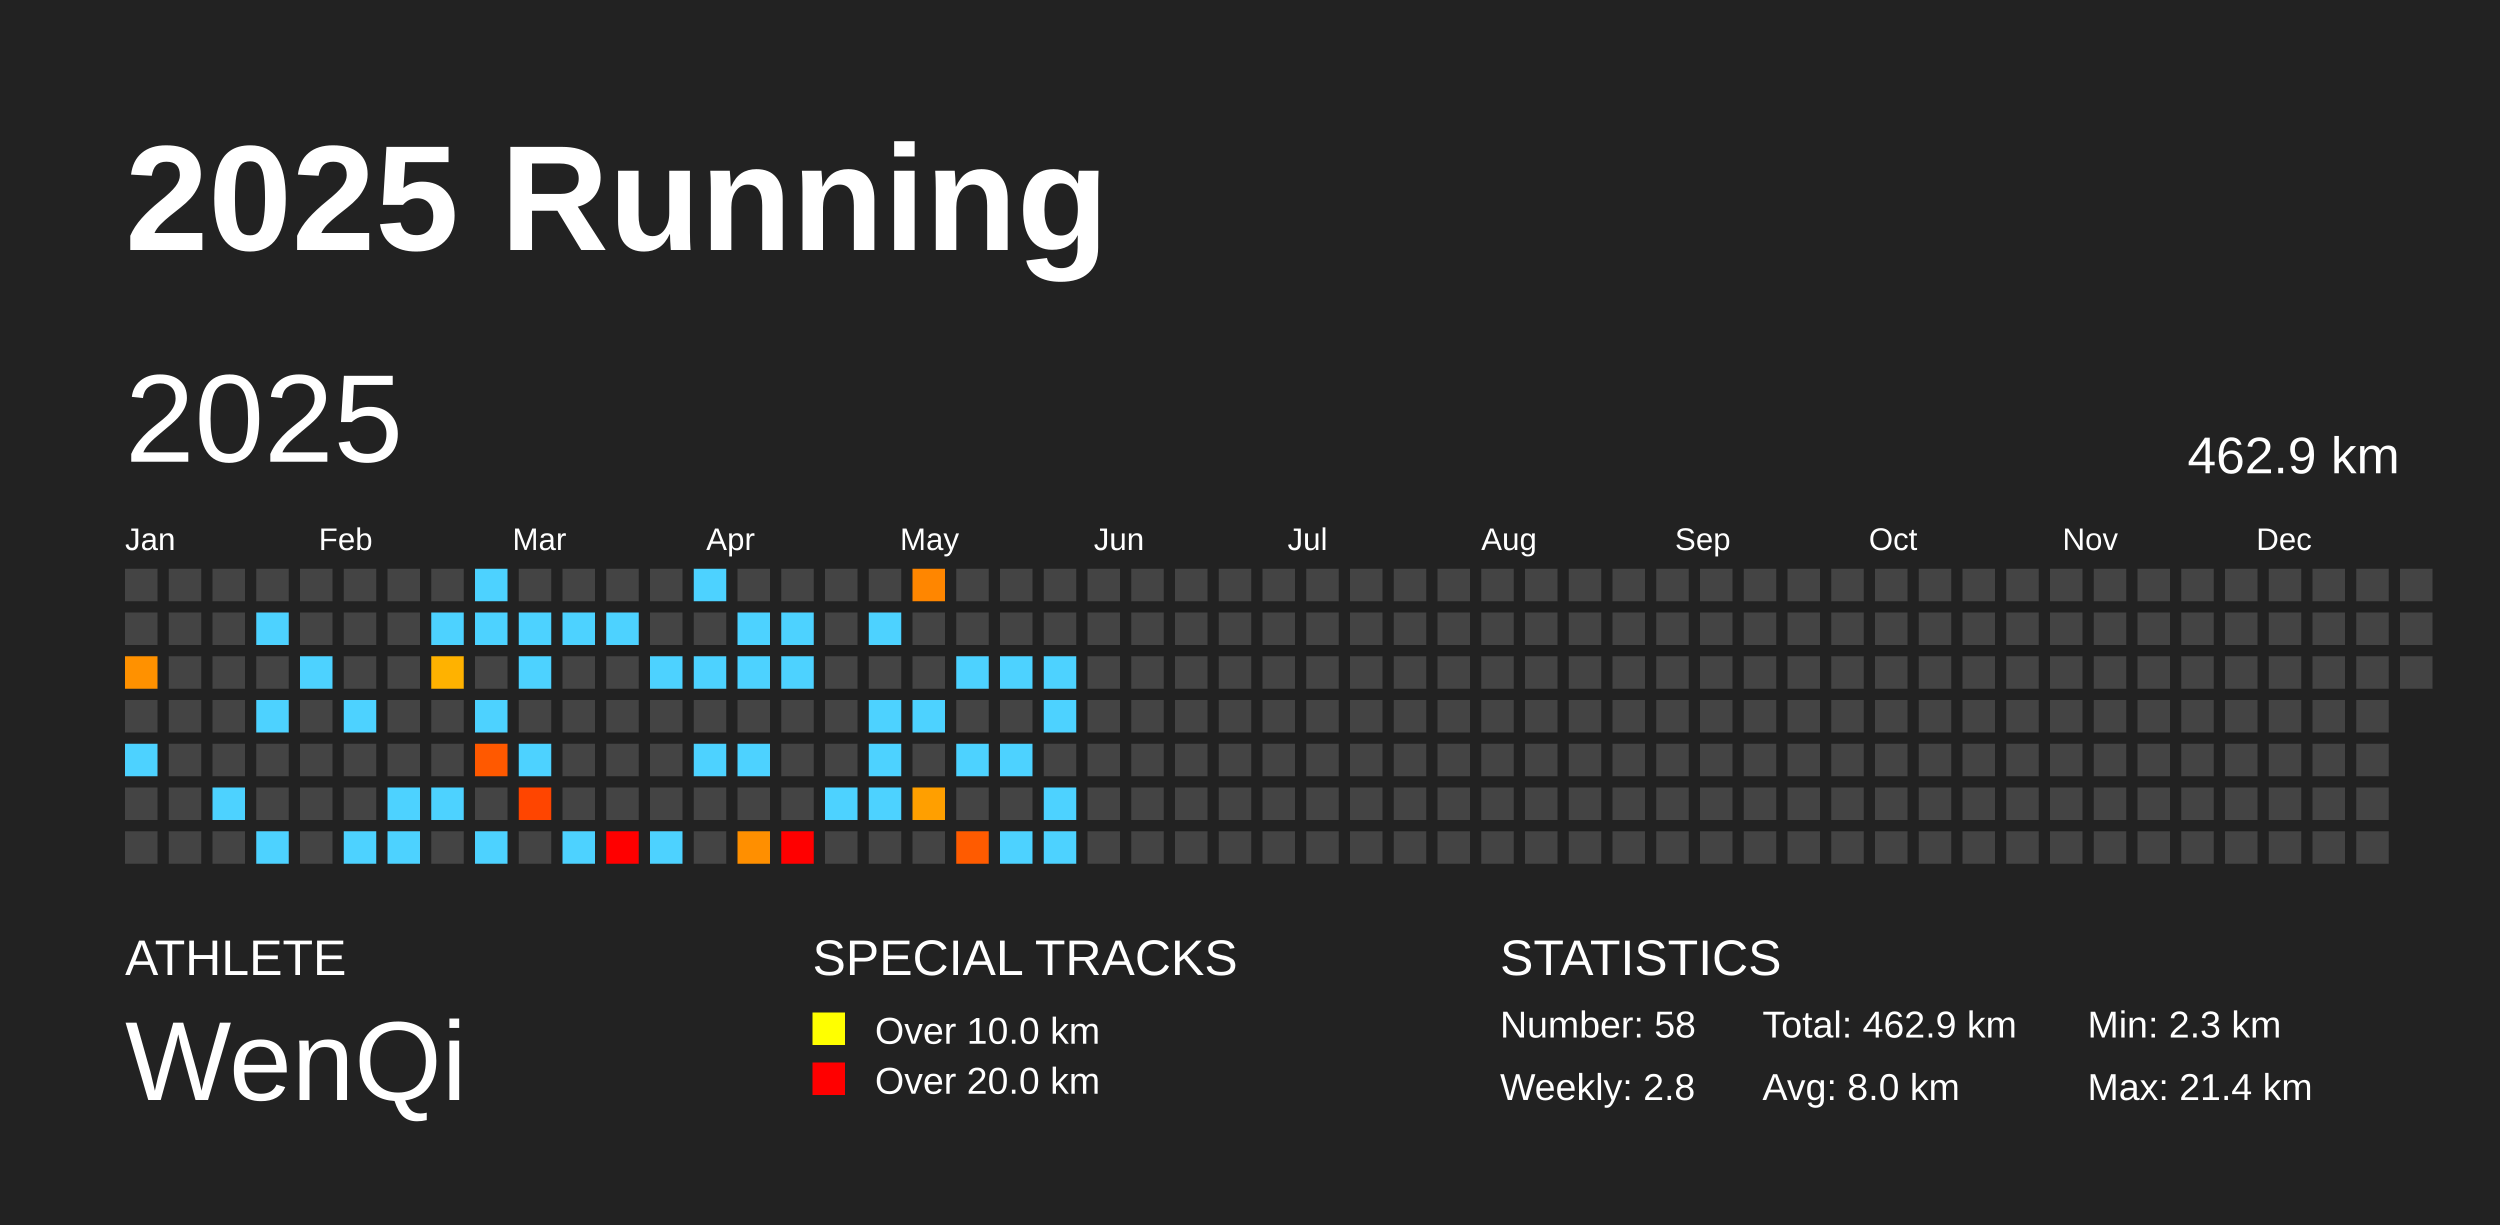
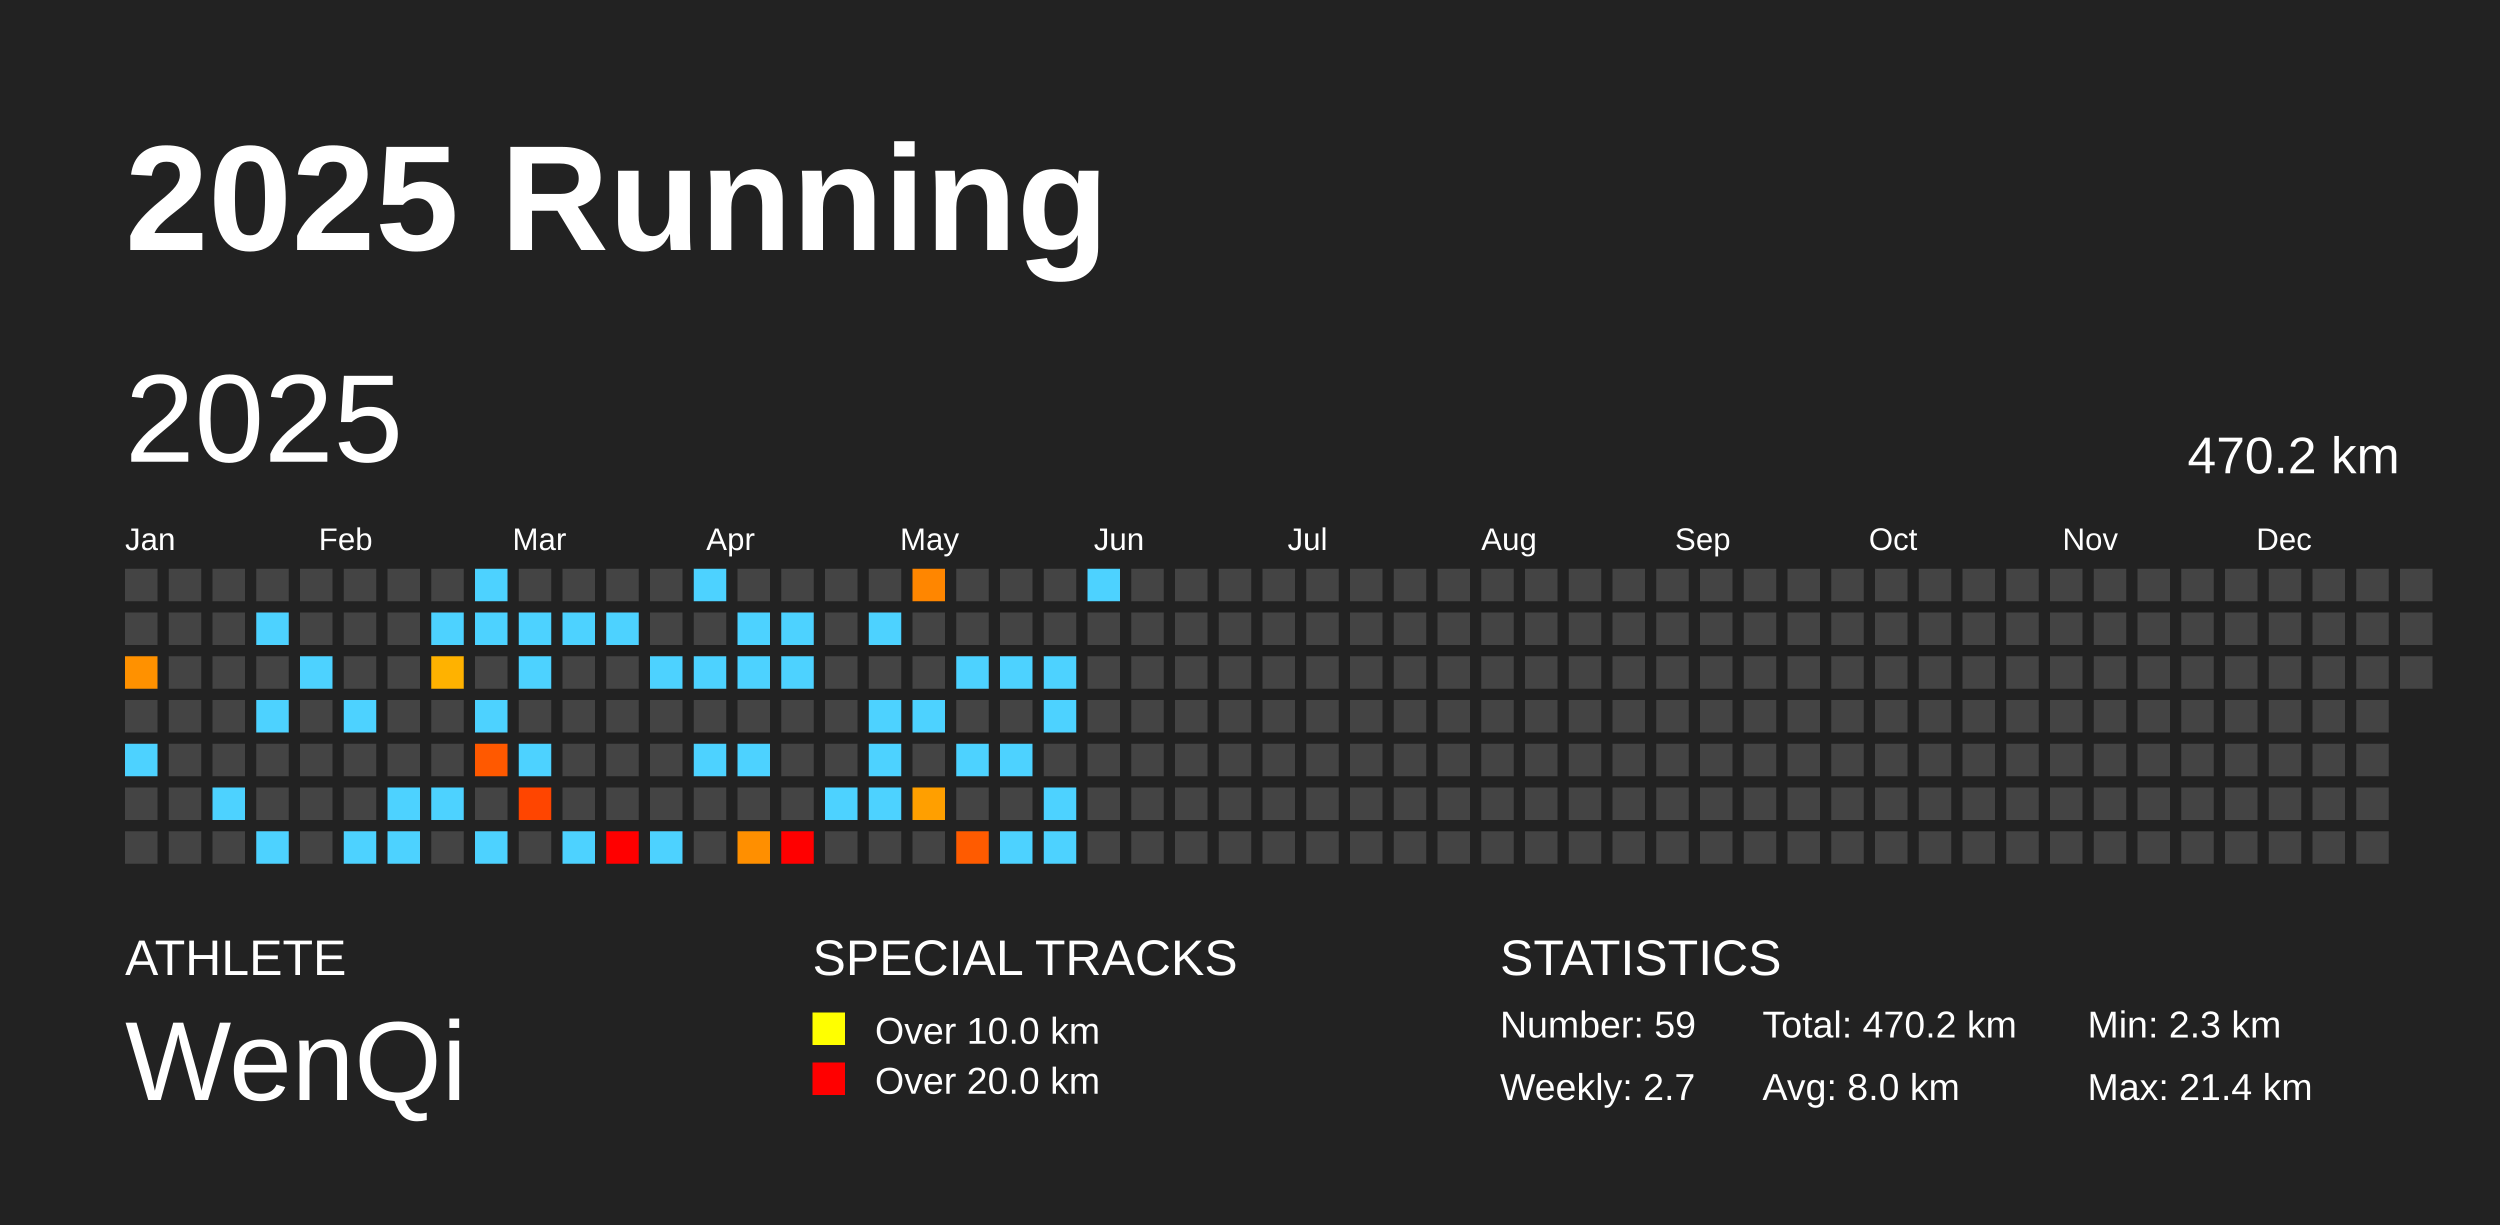
<svg xmlns="http://www.w3.org/2000/svg" baseProfile="full" height="98mm" version="1.1" viewBox="0,0,200,98" width="200mm">
  <defs />
  <rect fill="#222222" height="98" width="200" x="0" y="0" />
  <text fill="#FFFFFF" style="font-size:12px; font-family:Arial; font-weight:bold;" x="10" y="20">2025 Running</text>
  <text fill="#FFFFFF" style="font-size:4px; font-family:Arial" x="10" y="78">ATHLETE</text>
  <text fill="#FFFFFF" style="font-size:9px; font-family:Arial" x="10" y="88">WenQi</text>
  <text fill="#FFFFFF" style="font-size:4px; font-family:Arial" x="65" y="78">SPECIAL TRACKS</text>
  <rect fill="yellow" height="2.6" width="2.6" x="65" y="81" />
  <text fill="#FFFFFF" style="font-size:3px; font-family:Arial" x="70" y="83.5">Over 10.0 km</text>
  <rect fill="red" height="2.6" width="2.6" x="65" y="85" />
  <text fill="#FFFFFF" style="font-size:3px; font-family:Arial" x="70" y="87.5">Over 20.0 km</text>
  <text fill="#FFFFFF" style="font-size:4px; font-family:Arial" x="120" y="78">STATISTICS</text>
-   <text fill="#FFFFFF" style="font-size:3px; font-family:Arial" x="120" y="83">Number: 58</text>
-   <text fill="#FFFFFF" style="font-size:3px; font-family:Arial" x="120" y="88">Weekly: 2.8</text>
-   <text fill="#FFFFFF" style="font-size:3px; font-family:Arial" x="141" y="83">Total: 462.9 km</text>
+   <text fill="#FFFFFF" style="font-size:3px; font-family:Arial" x="120" y="83">Number: 59</text>
+   <text fill="#FFFFFF" style="font-size:3px; font-family:Arial" x="120" y="88">Weekly: 2.7</text>
+   <text fill="#FFFFFF" style="font-size:3px; font-family:Arial" x="141" y="83">Total: 470.2 km</text>
  <text fill="#FFFFFF" style="font-size:3px; font-family:Arial" x="141" y="88">Avg: 8.0 km</text>
  <text fill="#FFFFFF" style="font-size:3px; font-family:Arial" x="167" y="83">Min: 2.3 km</text>
  <text fill="#FFFFFF" style="font-size:3px; font-family:Arial" x="167" y="88">Max: 21.4 km</text>
  <text dominant-baseline="hanging" fill="#FFFFFF" style="font-size:10.0px; font-family:Arial;" x="10" y="30">2025</text>
-   <text dominant-baseline="hanging" fill="#FFFFFF" style="font-size:4.125px; font-family:Arial;" x="175" y="35">462.9 km</text>
+   <text dominant-baseline="hanging" fill="#FFFFFF" style="font-size:4.125px; font-family:Arial;" x="175" y="35">470.2 km</text>
  <text fill="#FFFFFF" style="font-size:2.5px; font-family:Arial" x="10.0" y="44">Jan</text>
  <text fill="#FFFFFF" style="font-size:2.5px; font-family:Arial" x="25.5" y="44">Feb</text>
  <text fill="#FFFFFF" style="font-size:2.5px; font-family:Arial" x="41.0" y="44">Mar</text>
  <text fill="#FFFFFF" style="font-size:2.5px; font-family:Arial" x="56.5" y="44">Apr</text>
  <text fill="#FFFFFF" style="font-size:2.5px; font-family:Arial" x="72.0" y="44">May</text>
  <text fill="#FFFFFF" style="font-size:2.5px; font-family:Arial" x="87.5" y="44">Jun</text>
  <text fill="#FFFFFF" style="font-size:2.5px; font-family:Arial" x="103.0" y="44">Jul</text>
  <text fill="#FFFFFF" style="font-size:2.5px; font-family:Arial" x="118.5" y="44">Aug</text>
  <text fill="#FFFFFF" style="font-size:2.5px; font-family:Arial" x="134.0" y="44">Sep</text>
  <text fill="#FFFFFF" style="font-size:2.5px; font-family:Arial" x="149.5" y="44">Oct</text>
  <text fill="#FFFFFF" style="font-size:2.5px; font-family:Arial" x="165.0" y="44">Nov</text>
  <text fill="#FFFFFF" style="font-size:2.5px; font-family:Arial" x="180.5" y="44">Dec</text>
  <rect fill="#444444" height="2.6" width="2.6" x="10.0" y="45.5" />
  <rect fill="#444444" height="2.6" width="2.6" x="10.0" y="49.0" />
  <rect fill="#ff9100" height="2.6" width="2.6" x="10.0" y="52.5" />
  <rect fill="#444444" height="2.6" width="2.6" x="10.0" y="56.0" />
  <rect fill="#4dd2ff" height="2.6" width="2.6" x="10.0" y="59.5" />
  <rect fill="#444444" height="2.6" width="2.6" x="10.0" y="63.0" />
  <rect fill="#444444" height="2.6" width="2.6" x="10.0" y="66.5" />
  <rect fill="#444444" height="2.6" width="2.6" x="13.5" y="45.5" />
  <rect fill="#444444" height="2.6" width="2.6" x="13.5" y="49.0" />
  <rect fill="#444444" height="2.6" width="2.6" x="13.5" y="52.5" />
  <rect fill="#444444" height="2.6" width="2.6" x="13.5" y="56.0" />
  <rect fill="#444444" height="2.6" width="2.6" x="13.5" y="59.5" />
  <rect fill="#444444" height="2.6" width="2.6" x="13.5" y="63.0" />
  <rect fill="#444444" height="2.6" width="2.6" x="13.5" y="66.5" />
  <rect fill="#444444" height="2.6" width="2.6" x="17.0" y="45.5" />
  <rect fill="#444444" height="2.6" width="2.6" x="17.0" y="49.0" />
  <rect fill="#444444" height="2.6" width="2.6" x="17.0" y="52.5" />
  <rect fill="#444444" height="2.6" width="2.6" x="17.0" y="56.0" />
  <rect fill="#444444" height="2.6" width="2.6" x="17.0" y="59.5" />
  <rect fill="#4dd2ff" height="2.6" width="2.6" x="17.0" y="63.0" />
  <rect fill="#444444" height="2.6" width="2.6" x="17.0" y="66.5" />
  <rect fill="#444444" height="2.6" width="2.6" x="20.5" y="45.5" />
  <rect fill="#4dd2ff" height="2.6" width="2.6" x="20.5" y="49.0" />
  <rect fill="#444444" height="2.6" width="2.6" x="20.5" y="52.5" />
  <rect fill="#4dd2ff" height="2.6" width="2.6" x="20.5" y="56.0" />
  <rect fill="#444444" height="2.6" width="2.6" x="20.5" y="59.5" />
  <rect fill="#444444" height="2.6" width="2.6" x="20.5" y="63.0" />
  <rect fill="#4dd2ff" height="2.6" width="2.6" x="20.5" y="66.5" />
  <rect fill="#444444" height="2.6" width="2.6" x="24.0" y="45.5" />
  <rect fill="#444444" height="2.6" width="2.6" x="24.0" y="49.0" />
  <rect fill="#4dd2ff" height="2.6" width="2.6" x="24.0" y="52.5" />
  <rect fill="#444444" height="2.6" width="2.6" x="24.0" y="56.0" />
  <rect fill="#444444" height="2.6" width="2.6" x="24.0" y="59.5" />
  <rect fill="#444444" height="2.6" width="2.6" x="24.0" y="63.0" />
  <rect fill="#444444" height="2.6" width="2.6" x="24.0" y="66.5" />
  <rect fill="#444444" height="2.6" width="2.6" x="27.5" y="45.5" />
  <rect fill="#444444" height="2.6" width="2.6" x="27.5" y="49.0" />
  <rect fill="#444444" height="2.6" width="2.6" x="27.5" y="52.5" />
  <rect fill="#4dd2ff" height="2.6" width="2.6" x="27.5" y="56.0" />
  <rect fill="#444444" height="2.6" width="2.6" x="27.5" y="59.5" />
  <rect fill="#444444" height="2.6" width="2.6" x="27.5" y="63.0" />
  <rect fill="#4dd2ff" height="2.6" width="2.6" x="27.5" y="66.5" />
  <rect fill="#444444" height="2.6" width="2.6" x="31.0" y="45.5" />
  <rect fill="#444444" height="2.6" width="2.6" x="31.0" y="49.0" />
  <rect fill="#444444" height="2.6" width="2.6" x="31.0" y="52.5" />
  <rect fill="#444444" height="2.6" width="2.6" x="31.0" y="56.0" />
  <rect fill="#444444" height="2.6" width="2.6" x="31.0" y="59.5" />
  <rect fill="#4dd2ff" height="2.6" width="2.6" x="31.0" y="63.0" />
  <rect fill="#4dd2ff" height="2.6" width="2.6" x="31.0" y="66.5" />
  <rect fill="#444444" height="2.6" width="2.6" x="34.5" y="45.5" />
  <rect fill="#4dd2ff" height="2.6" width="2.6" x="34.5" y="49.0" />
  <rect fill="#ffb200" height="2.6" width="2.6" x="34.5" y="52.5" />
  <rect fill="#444444" height="2.6" width="2.6" x="34.5" y="56.0" />
  <rect fill="#444444" height="2.6" width="2.6" x="34.5" y="59.5" />
  <rect fill="#4dd2ff" height="2.6" width="2.6" x="34.5" y="63.0" />
  <rect fill="#444444" height="2.6" width="2.6" x="34.5" y="66.5" />
  <rect fill="#4dd2ff" height="2.6" width="2.6" x="38.0" y="45.5" />
  <rect fill="#4dd2ff" height="2.6" width="2.6" x="38.0" y="49.0" />
  <rect fill="#444444" height="2.6" width="2.6" x="38.0" y="52.5" />
  <rect fill="#4dd2ff" height="2.6" width="2.6" x="38.0" y="56.0" />
  <rect fill="#ff5900" height="2.6" width="2.6" x="38.0" y="59.5" />
  <rect fill="#444444" height="2.6" width="2.6" x="38.0" y="63.0" />
  <rect fill="#4dd2ff" height="2.6" width="2.6" x="38.0" y="66.5" />
  <rect fill="#444444" height="2.6" width="2.6" x="41.5" y="45.5" />
  <rect fill="#4dd2ff" height="2.6" width="2.6" x="41.5" y="49.0" />
  <rect fill="#4dd2ff" height="2.6" width="2.6" x="41.5" y="52.5" />
  <rect fill="#444444" height="2.6" width="2.6" x="41.5" y="56.0" />
  <rect fill="#4dd2ff" height="2.6" width="2.6" x="41.5" y="59.5" />
  <rect fill="#ff4500" height="2.6" width="2.6" x="41.5" y="63.0" />
  <rect fill="#444444" height="2.6" width="2.6" x="41.5" y="66.5" />
  <rect fill="#444444" height="2.6" width="2.6" x="45.0" y="45.5" />
  <rect fill="#4dd2ff" height="2.6" width="2.6" x="45.0" y="49.0" />
  <rect fill="#444444" height="2.6" width="2.6" x="45.0" y="52.5" />
  <rect fill="#444444" height="2.6" width="2.6" x="45.0" y="56.0" />
  <rect fill="#444444" height="2.6" width="2.6" x="45.0" y="59.5" />
  <rect fill="#444444" height="2.6" width="2.6" x="45.0" y="63.0" />
  <rect fill="#4dd2ff" height="2.6" width="2.6" x="45.0" y="66.5" />
  <rect fill="#444444" height="2.6" width="2.6" x="48.5" y="45.5" />
  <rect fill="#4dd2ff" height="2.6" width="2.6" x="48.5" y="49.0" />
  <rect fill="#444444" height="2.6" width="2.6" x="48.5" y="52.5" />
  <rect fill="#444444" height="2.6" width="2.6" x="48.5" y="56.0" />
  <rect fill="#444444" height="2.6" width="2.6" x="48.5" y="59.5" />
  <rect fill="#444444" height="2.6" width="2.6" x="48.5" y="63.0" />
  <rect fill="red" height="2.6" width="2.6" x="48.5" y="66.5" />
  <rect fill="#444444" height="2.6" width="2.6" x="52.0" y="45.5" />
  <rect fill="#444444" height="2.6" width="2.6" x="52.0" y="49.0" />
  <rect fill="#4dd2ff" height="2.6" width="2.6" x="52.0" y="52.5" />
  <rect fill="#444444" height="2.6" width="2.6" x="52.0" y="56.0" />
  <rect fill="#444444" height="2.6" width="2.6" x="52.0" y="59.5" />
  <rect fill="#444444" height="2.6" width="2.6" x="52.0" y="63.0" />
  <rect fill="#4dd2ff" height="2.6" width="2.6" x="52.0" y="66.5" />
  <rect fill="#4dd2ff" height="2.6" width="2.6" x="55.5" y="45.5" />
  <rect fill="#444444" height="2.6" width="2.6" x="55.5" y="49.0" />
  <rect fill="#4dd2ff" height="2.6" width="2.6" x="55.5" y="52.5" />
  <rect fill="#444444" height="2.6" width="2.6" x="55.5" y="56.0" />
  <rect fill="#4dd2ff" height="2.6" width="2.6" x="55.5" y="59.5" />
  <rect fill="#444444" height="2.6" width="2.6" x="55.5" y="63.0" />
  <rect fill="#444444" height="2.6" width="2.6" x="55.5" y="66.5" />
  <rect fill="#444444" height="2.6" width="2.6" x="59.0" y="45.5" />
  <rect fill="#4dd2ff" height="2.6" width="2.6" x="59.0" y="49.0" />
  <rect fill="#4dd2ff" height="2.6" width="2.6" x="59.0" y="52.5" />
  <rect fill="#444444" height="2.6" width="2.6" x="59.0" y="56.0" />
  <rect fill="#4dd2ff" height="2.6" width="2.6" x="59.0" y="59.5" />
  <rect fill="#444444" height="2.6" width="2.6" x="59.0" y="63.0" />
  <rect fill="#ff8f00" height="2.6" width="2.6" x="59.0" y="66.5" />
  <rect fill="#444444" height="2.6" width="2.6" x="62.5" y="45.5" />
  <rect fill="#4dd2ff" height="2.6" width="2.6" x="62.5" y="49.0" />
  <rect fill="#4dd2ff" height="2.6" width="2.6" x="62.5" y="52.5" />
  <rect fill="#444444" height="2.6" width="2.6" x="62.5" y="56.0" />
  <rect fill="#444444" height="2.6" width="2.6" x="62.5" y="59.5" />
  <rect fill="#444444" height="2.6" width="2.6" x="62.5" y="63.0" />
  <rect fill="red" height="2.6" width="2.6" x="62.5" y="66.5" />
  <rect fill="#444444" height="2.6" width="2.6" x="66.0" y="45.5" />
  <rect fill="#444444" height="2.6" width="2.6" x="66.0" y="49.0" />
  <rect fill="#444444" height="2.6" width="2.6" x="66.0" y="52.5" />
  <rect fill="#444444" height="2.6" width="2.6" x="66.0" y="56.0" />
  <rect fill="#444444" height="2.6" width="2.6" x="66.0" y="59.5" />
  <rect fill="#4dd2ff" height="2.6" width="2.6" x="66.0" y="63.0" />
  <rect fill="#444444" height="2.6" width="2.6" x="66.0" y="66.5" />
  <rect fill="#444444" height="2.6" width="2.6" x="69.5" y="45.5" />
  <rect fill="#4dd2ff" height="2.6" width="2.6" x="69.5" y="49.0" />
  <rect fill="#444444" height="2.6" width="2.6" x="69.5" y="52.5" />
  <rect fill="#4dd2ff" height="2.6" width="2.6" x="69.5" y="56.0" />
  <rect fill="#4dd2ff" height="2.6" width="2.6" x="69.5" y="59.5" />
  <rect fill="#4dd2ff" height="2.6" width="2.6" x="69.5" y="63.0" />
  <rect fill="#444444" height="2.6" width="2.6" x="69.5" y="66.5" />
  <rect fill="#ff8600" height="2.6" width="2.6" x="73.0" y="45.5" />
  <rect fill="#444444" height="2.6" width="2.6" x="73.0" y="49.0" />
  <rect fill="#444444" height="2.6" width="2.6" x="73.0" y="52.5" />
  <rect fill="#4dd2ff" height="2.6" width="2.6" x="73.0" y="56.0" />
  <rect fill="#444444" height="2.6" width="2.6" x="73.0" y="59.5" />
  <rect fill="#ff9f00" height="2.6" width="2.6" x="73.0" y="63.0" />
  <rect fill="#444444" height="2.6" width="2.6" x="73.0" y="66.5" />
  <rect fill="#444444" height="2.6" width="2.6" x="76.5" y="45.5" />
  <rect fill="#444444" height="2.6" width="2.6" x="76.5" y="49.0" />
  <rect fill="#4dd2ff" height="2.6" width="2.6" x="76.5" y="52.5" />
  <rect fill="#444444" height="2.6" width="2.6" x="76.5" y="56.0" />
  <rect fill="#4dd2ff" height="2.6" width="2.6" x="76.5" y="59.5" />
  <rect fill="#444444" height="2.6" width="2.6" x="76.5" y="63.0" />
  <rect fill="#ff5b00" height="2.6" width="2.6" x="76.5" y="66.5" />
  <rect fill="#444444" height="2.6" width="2.6" x="80.0" y="45.5" />
  <rect fill="#444444" height="2.6" width="2.6" x="80.0" y="49.0" />
  <rect fill="#4dd2ff" height="2.6" width="2.6" x="80.0" y="52.5" />
  <rect fill="#444444" height="2.6" width="2.6" x="80.0" y="56.0" />
  <rect fill="#4dd2ff" height="2.6" width="2.6" x="80.0" y="59.5" />
  <rect fill="#444444" height="2.6" width="2.6" x="80.0" y="63.0" />
  <rect fill="#4dd2ff" height="2.6" width="2.6" x="80.0" y="66.5" />
  <rect fill="#444444" height="2.6" width="2.6" x="83.5" y="45.5" />
  <rect fill="#444444" height="2.6" width="2.6" x="83.5" y="49.0" />
  <rect fill="#4dd2ff" height="2.6" width="2.6" x="83.5" y="52.5" />
  <rect fill="#4dd2ff" height="2.6" width="2.6" x="83.5" y="56.0" />
  <rect fill="#444444" height="2.6" width="2.6" x="83.5" y="59.5" />
  <rect fill="#4dd2ff" height="2.6" width="2.6" x="83.5" y="63.0" />
  <rect fill="#4dd2ff" height="2.6" width="2.6" x="83.5" y="66.5" />
-   <rect fill="#444444" height="2.6" width="2.6" x="87.0" y="45.5" />
+   <rect fill="#4dd2ff" height="2.6" width="2.6" x="87.0" y="45.5" />
  <rect fill="#444444" height="2.6" width="2.6" x="87.0" y="49.0" />
  <rect fill="#444444" height="2.6" width="2.6" x="87.0" y="52.5" />
  <rect fill="#444444" height="2.6" width="2.6" x="87.0" y="56.0" />
  <rect fill="#444444" height="2.6" width="2.6" x="87.0" y="59.5" />
  <rect fill="#444444" height="2.6" width="2.6" x="87.0" y="63.0" />
  <rect fill="#444444" height="2.6" width="2.6" x="87.0" y="66.5" />
  <rect fill="#444444" height="2.6" width="2.6" x="90.5" y="45.5" />
  <rect fill="#444444" height="2.6" width="2.6" x="90.5" y="49.0" />
  <rect fill="#444444" height="2.6" width="2.6" x="90.5" y="52.5" />
  <rect fill="#444444" height="2.6" width="2.6" x="90.5" y="56.0" />
  <rect fill="#444444" height="2.6" width="2.6" x="90.5" y="59.5" />
  <rect fill="#444444" height="2.6" width="2.6" x="90.5" y="63.0" />
  <rect fill="#444444" height="2.6" width="2.6" x="90.5" y="66.5" />
  <rect fill="#444444" height="2.6" width="2.6" x="94.0" y="45.5" />
  <rect fill="#444444" height="2.6" width="2.6" x="94.0" y="49.0" />
  <rect fill="#444444" height="2.6" width="2.6" x="94.0" y="52.5" />
  <rect fill="#444444" height="2.6" width="2.6" x="94.0" y="56.0" />
  <rect fill="#444444" height="2.6" width="2.6" x="94.0" y="59.5" />
  <rect fill="#444444" height="2.6" width="2.6" x="94.0" y="63.0" />
  <rect fill="#444444" height="2.6" width="2.6" x="94.0" y="66.5" />
  <rect fill="#444444" height="2.6" width="2.6" x="97.5" y="45.5" />
  <rect fill="#444444" height="2.6" width="2.6" x="97.5" y="49.0" />
  <rect fill="#444444" height="2.6" width="2.6" x="97.5" y="52.5" />
  <rect fill="#444444" height="2.6" width="2.6" x="97.5" y="56.0" />
  <rect fill="#444444" height="2.6" width="2.6" x="97.5" y="59.5" />
  <rect fill="#444444" height="2.6" width="2.6" x="97.5" y="63.0" />
  <rect fill="#444444" height="2.6" width="2.6" x="97.5" y="66.5" />
  <rect fill="#444444" height="2.6" width="2.6" x="101.0" y="45.5" />
  <rect fill="#444444" height="2.6" width="2.6" x="101.0" y="49.0" />
  <rect fill="#444444" height="2.6" width="2.6" x="101.0" y="52.5" />
  <rect fill="#444444" height="2.6" width="2.6" x="101.0" y="56.0" />
  <rect fill="#444444" height="2.6" width="2.6" x="101.0" y="59.5" />
  <rect fill="#444444" height="2.6" width="2.6" x="101.0" y="63.0" />
  <rect fill="#444444" height="2.6" width="2.6" x="101.0" y="66.5" />
  <rect fill="#444444" height="2.6" width="2.6" x="104.5" y="45.5" />
  <rect fill="#444444" height="2.6" width="2.6" x="104.5" y="49.0" />
  <rect fill="#444444" height="2.6" width="2.6" x="104.5" y="52.5" />
  <rect fill="#444444" height="2.6" width="2.6" x="104.5" y="56.0" />
  <rect fill="#444444" height="2.6" width="2.6" x="104.5" y="59.5" />
  <rect fill="#444444" height="2.6" width="2.6" x="104.5" y="63.0" />
  <rect fill="#444444" height="2.6" width="2.6" x="104.5" y="66.5" />
  <rect fill="#444444" height="2.6" width="2.6" x="108.0" y="45.5" />
  <rect fill="#444444" height="2.6" width="2.6" x="108.0" y="49.0" />
  <rect fill="#444444" height="2.6" width="2.6" x="108.0" y="52.5" />
  <rect fill="#444444" height="2.6" width="2.6" x="108.0" y="56.0" />
  <rect fill="#444444" height="2.6" width="2.6" x="108.0" y="59.5" />
  <rect fill="#444444" height="2.6" width="2.6" x="108.0" y="63.0" />
  <rect fill="#444444" height="2.6" width="2.6" x="108.0" y="66.5" />
  <rect fill="#444444" height="2.6" width="2.6" x="111.5" y="45.5" />
  <rect fill="#444444" height="2.6" width="2.6" x="111.5" y="49.0" />
  <rect fill="#444444" height="2.6" width="2.6" x="111.5" y="52.5" />
  <rect fill="#444444" height="2.6" width="2.6" x="111.5" y="56.0" />
  <rect fill="#444444" height="2.6" width="2.6" x="111.5" y="59.5" />
  <rect fill="#444444" height="2.6" width="2.6" x="111.5" y="63.0" />
  <rect fill="#444444" height="2.6" width="2.6" x="111.5" y="66.5" />
  <rect fill="#444444" height="2.6" width="2.6" x="115.0" y="45.5" />
  <rect fill="#444444" height="2.6" width="2.6" x="115.0" y="49.0" />
  <rect fill="#444444" height="2.6" width="2.6" x="115.0" y="52.5" />
  <rect fill="#444444" height="2.6" width="2.6" x="115.0" y="56.0" />
  <rect fill="#444444" height="2.6" width="2.6" x="115.0" y="59.5" />
  <rect fill="#444444" height="2.6" width="2.6" x="115.0" y="63.0" />
  <rect fill="#444444" height="2.6" width="2.6" x="115.0" y="66.5" />
  <rect fill="#444444" height="2.6" width="2.6" x="118.5" y="45.5" />
  <rect fill="#444444" height="2.6" width="2.6" x="118.5" y="49.0" />
  <rect fill="#444444" height="2.6" width="2.6" x="118.5" y="52.5" />
  <rect fill="#444444" height="2.6" width="2.6" x="118.5" y="56.0" />
  <rect fill="#444444" height="2.6" width="2.6" x="118.5" y="59.5" />
  <rect fill="#444444" height="2.6" width="2.6" x="118.5" y="63.0" />
  <rect fill="#444444" height="2.6" width="2.6" x="118.5" y="66.5" />
  <rect fill="#444444" height="2.6" width="2.6" x="122.0" y="45.5" />
  <rect fill="#444444" height="2.6" width="2.6" x="122.0" y="49.0" />
  <rect fill="#444444" height="2.6" width="2.6" x="122.0" y="52.5" />
  <rect fill="#444444" height="2.6" width="2.6" x="122.0" y="56.0" />
  <rect fill="#444444" height="2.6" width="2.6" x="122.0" y="59.5" />
  <rect fill="#444444" height="2.6" width="2.6" x="122.0" y="63.0" />
  <rect fill="#444444" height="2.6" width="2.6" x="122.0" y="66.5" />
  <rect fill="#444444" height="2.6" width="2.6" x="125.5" y="45.5" />
  <rect fill="#444444" height="2.6" width="2.6" x="125.5" y="49.0" />
  <rect fill="#444444" height="2.6" width="2.6" x="125.5" y="52.5" />
  <rect fill="#444444" height="2.6" width="2.6" x="125.5" y="56.0" />
  <rect fill="#444444" height="2.6" width="2.6" x="125.5" y="59.5" />
  <rect fill="#444444" height="2.6" width="2.6" x="125.5" y="63.0" />
  <rect fill="#444444" height="2.6" width="2.6" x="125.5" y="66.5" />
  <rect fill="#444444" height="2.6" width="2.6" x="129.0" y="45.5" />
  <rect fill="#444444" height="2.6" width="2.6" x="129.0" y="49.0" />
  <rect fill="#444444" height="2.6" width="2.6" x="129.0" y="52.5" />
  <rect fill="#444444" height="2.6" width="2.6" x="129.0" y="56.0" />
  <rect fill="#444444" height="2.6" width="2.6" x="129.0" y="59.5" />
  <rect fill="#444444" height="2.6" width="2.6" x="129.0" y="63.0" />
  <rect fill="#444444" height="2.6" width="2.6" x="129.0" y="66.5" />
  <rect fill="#444444" height="2.6" width="2.6" x="132.5" y="45.5" />
  <rect fill="#444444" height="2.6" width="2.6" x="132.5" y="49.0" />
  <rect fill="#444444" height="2.6" width="2.6" x="132.5" y="52.5" />
  <rect fill="#444444" height="2.6" width="2.6" x="132.5" y="56.0" />
  <rect fill="#444444" height="2.6" width="2.6" x="132.5" y="59.5" />
  <rect fill="#444444" height="2.6" width="2.6" x="132.5" y="63.0" />
  <rect fill="#444444" height="2.6" width="2.6" x="132.5" y="66.5" />
  <rect fill="#444444" height="2.6" width="2.6" x="136.0" y="45.5" />
  <rect fill="#444444" height="2.6" width="2.6" x="136.0" y="49.0" />
  <rect fill="#444444" height="2.6" width="2.6" x="136.0" y="52.5" />
  <rect fill="#444444" height="2.6" width="2.6" x="136.0" y="56.0" />
  <rect fill="#444444" height="2.6" width="2.6" x="136.0" y="59.5" />
  <rect fill="#444444" height="2.6" width="2.6" x="136.0" y="63.0" />
  <rect fill="#444444" height="2.6" width="2.6" x="136.0" y="66.5" />
  <rect fill="#444444" height="2.6" width="2.6" x="139.5" y="45.5" />
  <rect fill="#444444" height="2.6" width="2.6" x="139.5" y="49.0" />
  <rect fill="#444444" height="2.6" width="2.6" x="139.5" y="52.5" />
  <rect fill="#444444" height="2.6" width="2.6" x="139.5" y="56.0" />
  <rect fill="#444444" height="2.6" width="2.6" x="139.5" y="59.5" />
  <rect fill="#444444" height="2.6" width="2.6" x="139.5" y="63.0" />
  <rect fill="#444444" height="2.6" width="2.6" x="139.5" y="66.5" />
  <rect fill="#444444" height="2.6" width="2.6" x="143.0" y="45.5" />
  <rect fill="#444444" height="2.6" width="2.6" x="143.0" y="49.0" />
  <rect fill="#444444" height="2.6" width="2.6" x="143.0" y="52.5" />
  <rect fill="#444444" height="2.6" width="2.6" x="143.0" y="56.0" />
  <rect fill="#444444" height="2.6" width="2.6" x="143.0" y="59.5" />
  <rect fill="#444444" height="2.6" width="2.6" x="143.0" y="63.0" />
  <rect fill="#444444" height="2.6" width="2.6" x="143.0" y="66.5" />
  <rect fill="#444444" height="2.6" width="2.6" x="146.5" y="45.5" />
  <rect fill="#444444" height="2.6" width="2.6" x="146.5" y="49.0" />
  <rect fill="#444444" height="2.6" width="2.6" x="146.5" y="52.5" />
  <rect fill="#444444" height="2.6" width="2.6" x="146.5" y="56.0" />
  <rect fill="#444444" height="2.6" width="2.6" x="146.5" y="59.5" />
  <rect fill="#444444" height="2.6" width="2.6" x="146.5" y="63.0" />
  <rect fill="#444444" height="2.6" width="2.6" x="146.5" y="66.5" />
  <rect fill="#444444" height="2.6" width="2.6" x="150.0" y="45.5" />
  <rect fill="#444444" height="2.6" width="2.6" x="150.0" y="49.0" />
  <rect fill="#444444" height="2.6" width="2.6" x="150.0" y="52.5" />
  <rect fill="#444444" height="2.6" width="2.6" x="150.0" y="56.0" />
  <rect fill="#444444" height="2.6" width="2.6" x="150.0" y="59.5" />
  <rect fill="#444444" height="2.6" width="2.6" x="150.0" y="63.0" />
  <rect fill="#444444" height="2.6" width="2.6" x="150.0" y="66.5" />
  <rect fill="#444444" height="2.6" width="2.6" x="153.5" y="45.5" />
  <rect fill="#444444" height="2.6" width="2.6" x="153.5" y="49.0" />
  <rect fill="#444444" height="2.6" width="2.6" x="153.5" y="52.5" />
  <rect fill="#444444" height="2.6" width="2.6" x="153.5" y="56.0" />
  <rect fill="#444444" height="2.6" width="2.6" x="153.5" y="59.5" />
  <rect fill="#444444" height="2.6" width="2.6" x="153.5" y="63.0" />
  <rect fill="#444444" height="2.6" width="2.6" x="153.5" y="66.5" />
  <rect fill="#444444" height="2.6" width="2.6" x="157.0" y="45.5" />
  <rect fill="#444444" height="2.6" width="2.6" x="157.0" y="49.0" />
  <rect fill="#444444" height="2.6" width="2.6" x="157.0" y="52.5" />
  <rect fill="#444444" height="2.6" width="2.6" x="157.0" y="56.0" />
  <rect fill="#444444" height="2.6" width="2.6" x="157.0" y="59.5" />
  <rect fill="#444444" height="2.6" width="2.6" x="157.0" y="63.0" />
  <rect fill="#444444" height="2.6" width="2.6" x="157.0" y="66.5" />
  <rect fill="#444444" height="2.6" width="2.6" x="160.5" y="45.5" />
  <rect fill="#444444" height="2.6" width="2.6" x="160.5" y="49.0" />
  <rect fill="#444444" height="2.6" width="2.6" x="160.5" y="52.5" />
  <rect fill="#444444" height="2.6" width="2.6" x="160.5" y="56.0" />
  <rect fill="#444444" height="2.6" width="2.6" x="160.5" y="59.5" />
  <rect fill="#444444" height="2.6" width="2.6" x="160.5" y="63.0" />
  <rect fill="#444444" height="2.6" width="2.6" x="160.5" y="66.5" />
  <rect fill="#444444" height="2.6" width="2.6" x="164.0" y="45.5" />
  <rect fill="#444444" height="2.6" width="2.6" x="164.0" y="49.0" />
  <rect fill="#444444" height="2.6" width="2.6" x="164.0" y="52.5" />
  <rect fill="#444444" height="2.6" width="2.6" x="164.0" y="56.0" />
  <rect fill="#444444" height="2.6" width="2.6" x="164.0" y="59.5" />
  <rect fill="#444444" height="2.6" width="2.6" x="164.0" y="63.0" />
  <rect fill="#444444" height="2.6" width="2.6" x="164.0" y="66.5" />
  <rect fill="#444444" height="2.6" width="2.6" x="167.5" y="45.5" />
  <rect fill="#444444" height="2.6" width="2.6" x="167.5" y="49.0" />
  <rect fill="#444444" height="2.6" width="2.6" x="167.5" y="52.5" />
  <rect fill="#444444" height="2.6" width="2.6" x="167.5" y="56.0" />
  <rect fill="#444444" height="2.6" width="2.6" x="167.5" y="59.5" />
  <rect fill="#444444" height="2.6" width="2.6" x="167.5" y="63.0" />
  <rect fill="#444444" height="2.6" width="2.6" x="167.5" y="66.5" />
  <rect fill="#444444" height="2.6" width="2.6" x="171.0" y="45.5" />
  <rect fill="#444444" height="2.6" width="2.6" x="171.0" y="49.0" />
  <rect fill="#444444" height="2.6" width="2.6" x="171.0" y="52.5" />
  <rect fill="#444444" height="2.6" width="2.6" x="171.0" y="56.0" />
  <rect fill="#444444" height="2.6" width="2.6" x="171.0" y="59.5" />
  <rect fill="#444444" height="2.6" width="2.6" x="171.0" y="63.0" />
  <rect fill="#444444" height="2.6" width="2.6" x="171.0" y="66.5" />
  <rect fill="#444444" height="2.6" width="2.6" x="174.5" y="45.5" />
  <rect fill="#444444" height="2.6" width="2.6" x="174.5" y="49.0" />
  <rect fill="#444444" height="2.6" width="2.6" x="174.5" y="52.5" />
  <rect fill="#444444" height="2.6" width="2.6" x="174.5" y="56.0" />
  <rect fill="#444444" height="2.6" width="2.6" x="174.5" y="59.5" />
  <rect fill="#444444" height="2.6" width="2.6" x="174.5" y="63.0" />
  <rect fill="#444444" height="2.6" width="2.6" x="174.5" y="66.5" />
  <rect fill="#444444" height="2.6" width="2.6" x="178.0" y="45.5" />
  <rect fill="#444444" height="2.6" width="2.6" x="178.0" y="49.0" />
  <rect fill="#444444" height="2.6" width="2.6" x="178.0" y="52.5" />
  <rect fill="#444444" height="2.6" width="2.6" x="178.0" y="56.0" />
  <rect fill="#444444" height="2.6" width="2.6" x="178.0" y="59.5" />
  <rect fill="#444444" height="2.6" width="2.6" x="178.0" y="63.0" />
  <rect fill="#444444" height="2.6" width="2.6" x="178.0" y="66.5" />
  <rect fill="#444444" height="2.6" width="2.6" x="181.5" y="45.5" />
  <rect fill="#444444" height="2.6" width="2.6" x="181.5" y="49.0" />
  <rect fill="#444444" height="2.6" width="2.6" x="181.5" y="52.5" />
  <rect fill="#444444" height="2.6" width="2.6" x="181.5" y="56.0" />
  <rect fill="#444444" height="2.6" width="2.6" x="181.5" y="59.5" />
  <rect fill="#444444" height="2.6" width="2.6" x="181.5" y="63.0" />
  <rect fill="#444444" height="2.6" width="2.6" x="181.5" y="66.5" />
  <rect fill="#444444" height="2.6" width="2.6" x="185.0" y="45.5" />
  <rect fill="#444444" height="2.6" width="2.6" x="185.0" y="49.0" />
  <rect fill="#444444" height="2.6" width="2.6" x="185.0" y="52.5" />
  <rect fill="#444444" height="2.6" width="2.6" x="185.0" y="56.0" />
  <rect fill="#444444" height="2.6" width="2.6" x="185.0" y="59.5" />
  <rect fill="#444444" height="2.6" width="2.6" x="185.0" y="63.0" />
  <rect fill="#444444" height="2.6" width="2.6" x="185.0" y="66.5" />
  <rect fill="#444444" height="2.6" width="2.6" x="188.5" y="45.5" />
  <rect fill="#444444" height="2.6" width="2.6" x="188.5" y="49.0" />
  <rect fill="#444444" height="2.6" width="2.6" x="188.5" y="52.5" />
  <rect fill="#444444" height="2.6" width="2.6" x="188.5" y="56.0" />
  <rect fill="#444444" height="2.6" width="2.6" x="188.5" y="59.5" />
  <rect fill="#444444" height="2.6" width="2.6" x="188.5" y="63.0" />
  <rect fill="#444444" height="2.6" width="2.6" x="188.5" y="66.5" />
  <rect fill="#444444" height="2.6" width="2.6" x="192.0" y="45.5" />
  <rect fill="#444444" height="2.6" width="2.6" x="192.0" y="49.0" />
  <rect fill="#444444" height="2.6" width="2.6" x="192.0" y="52.5" />
</svg>
